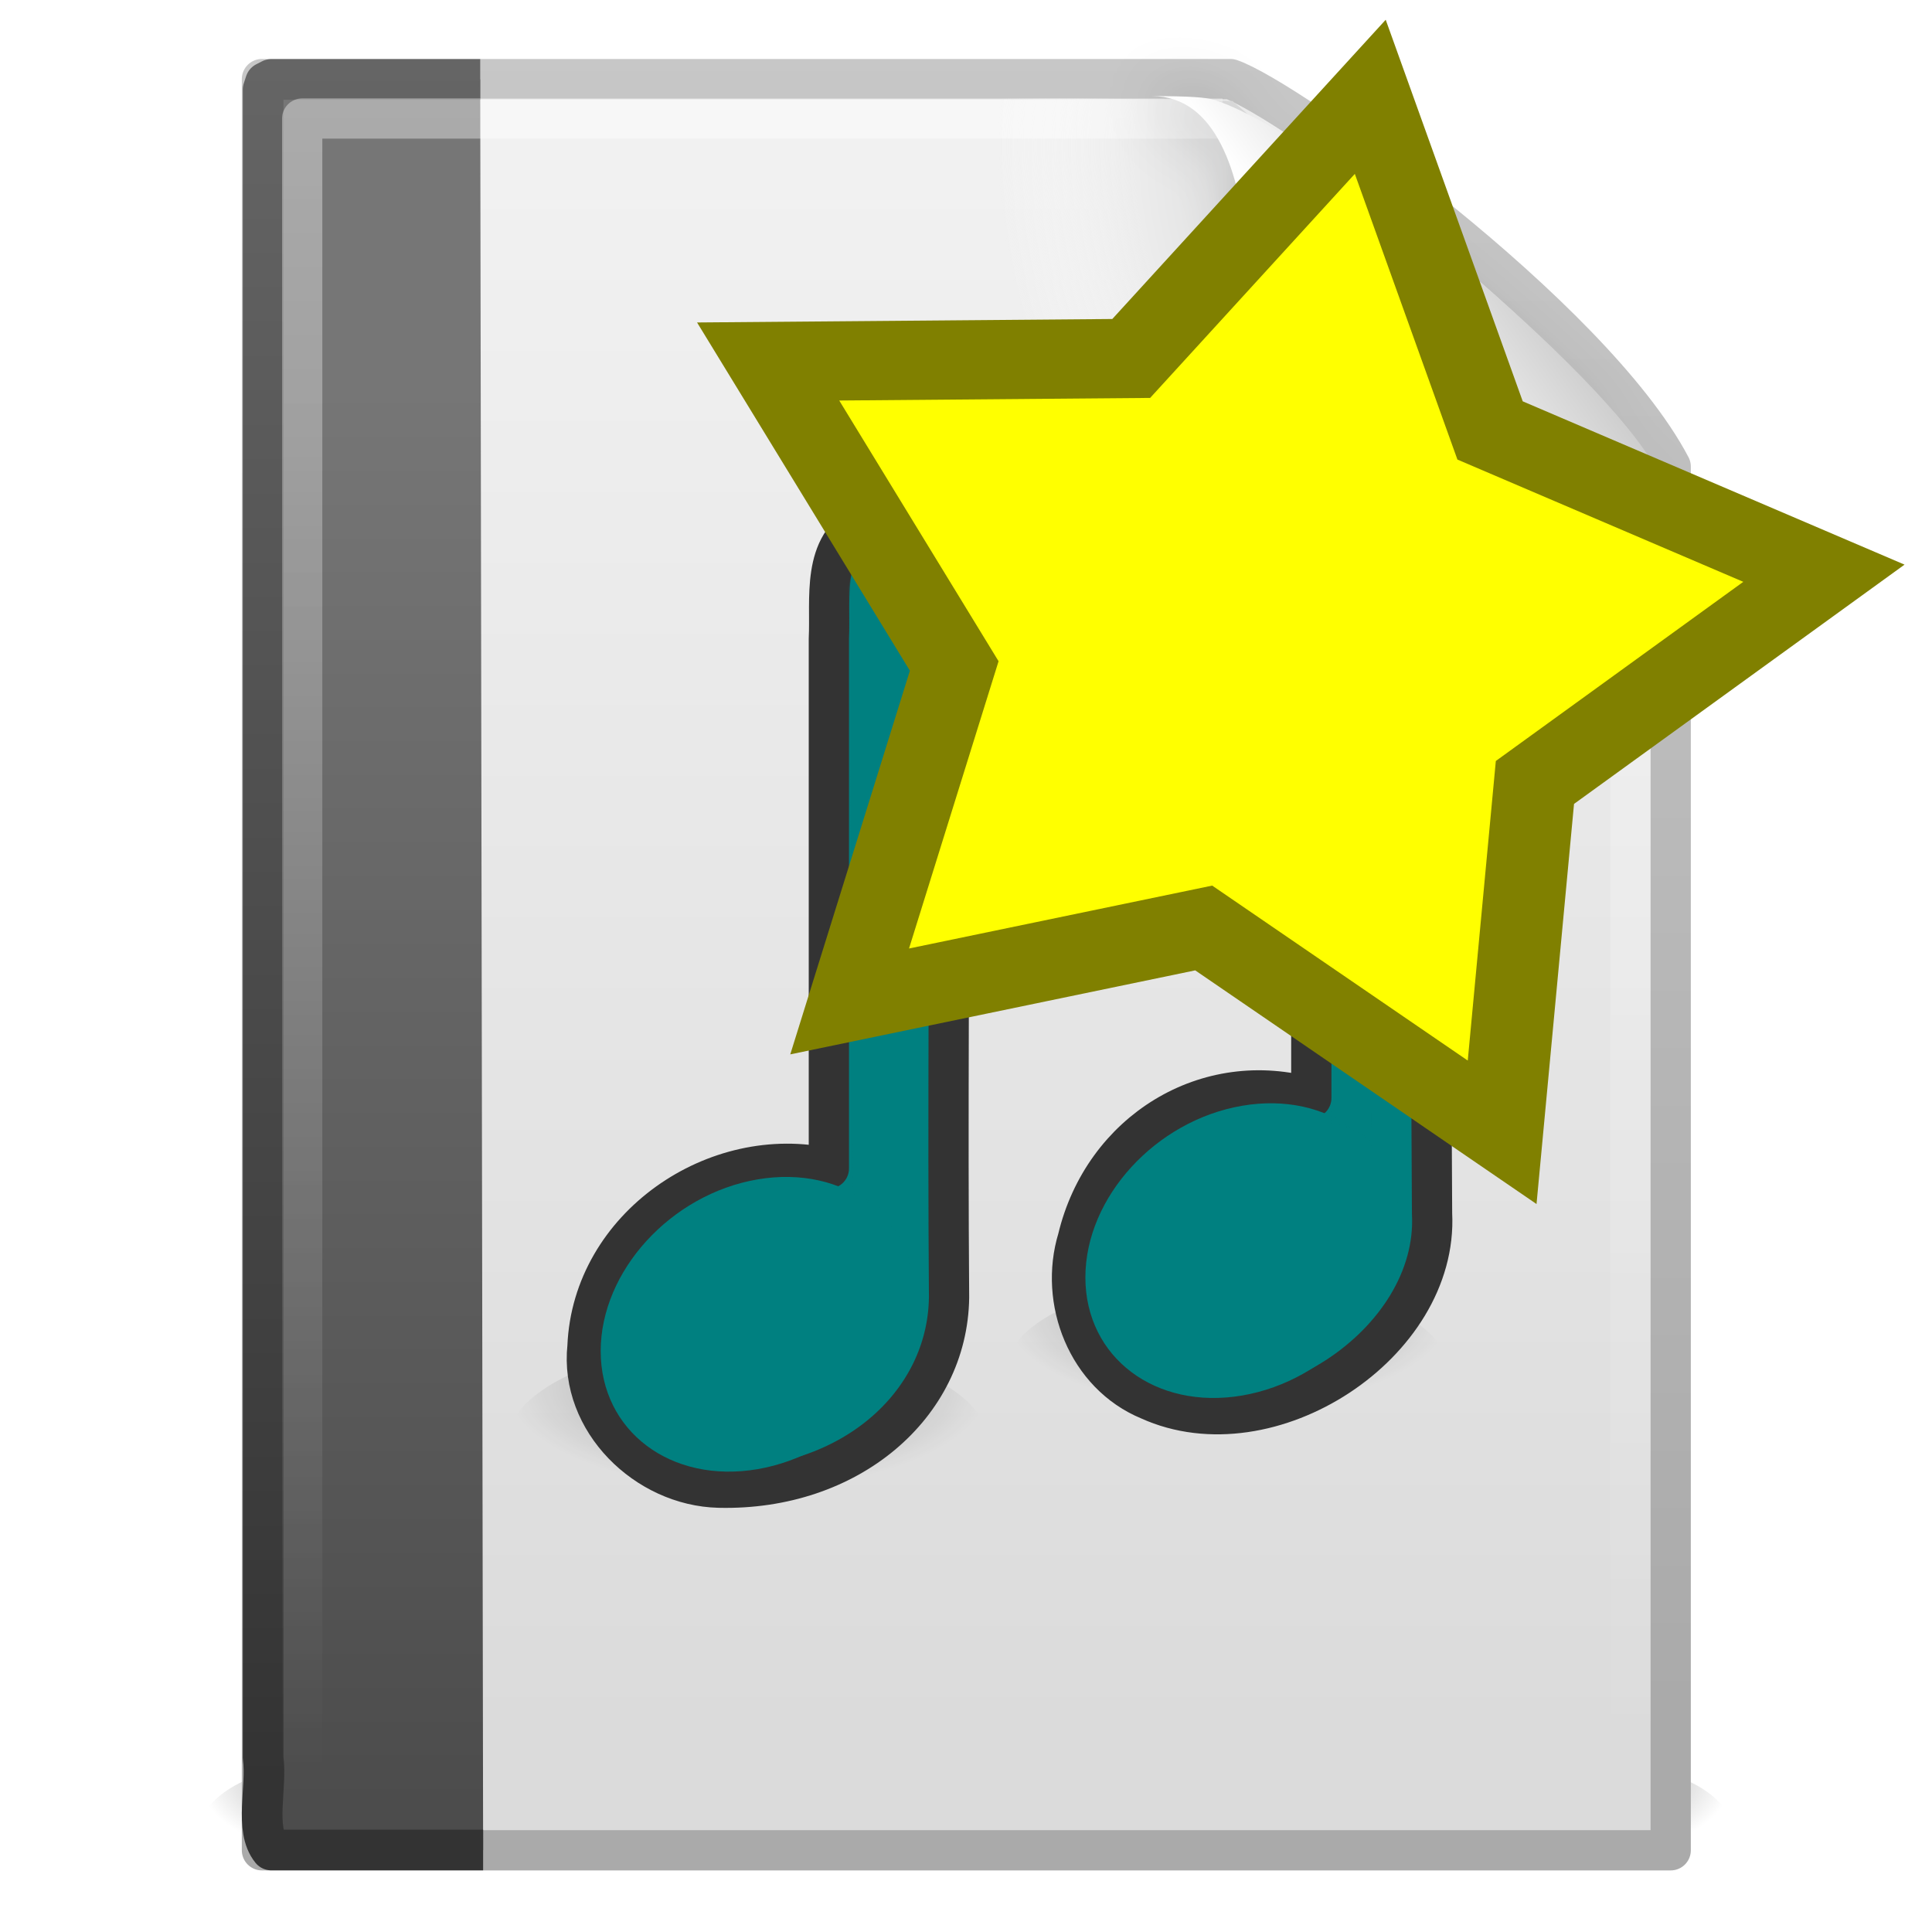
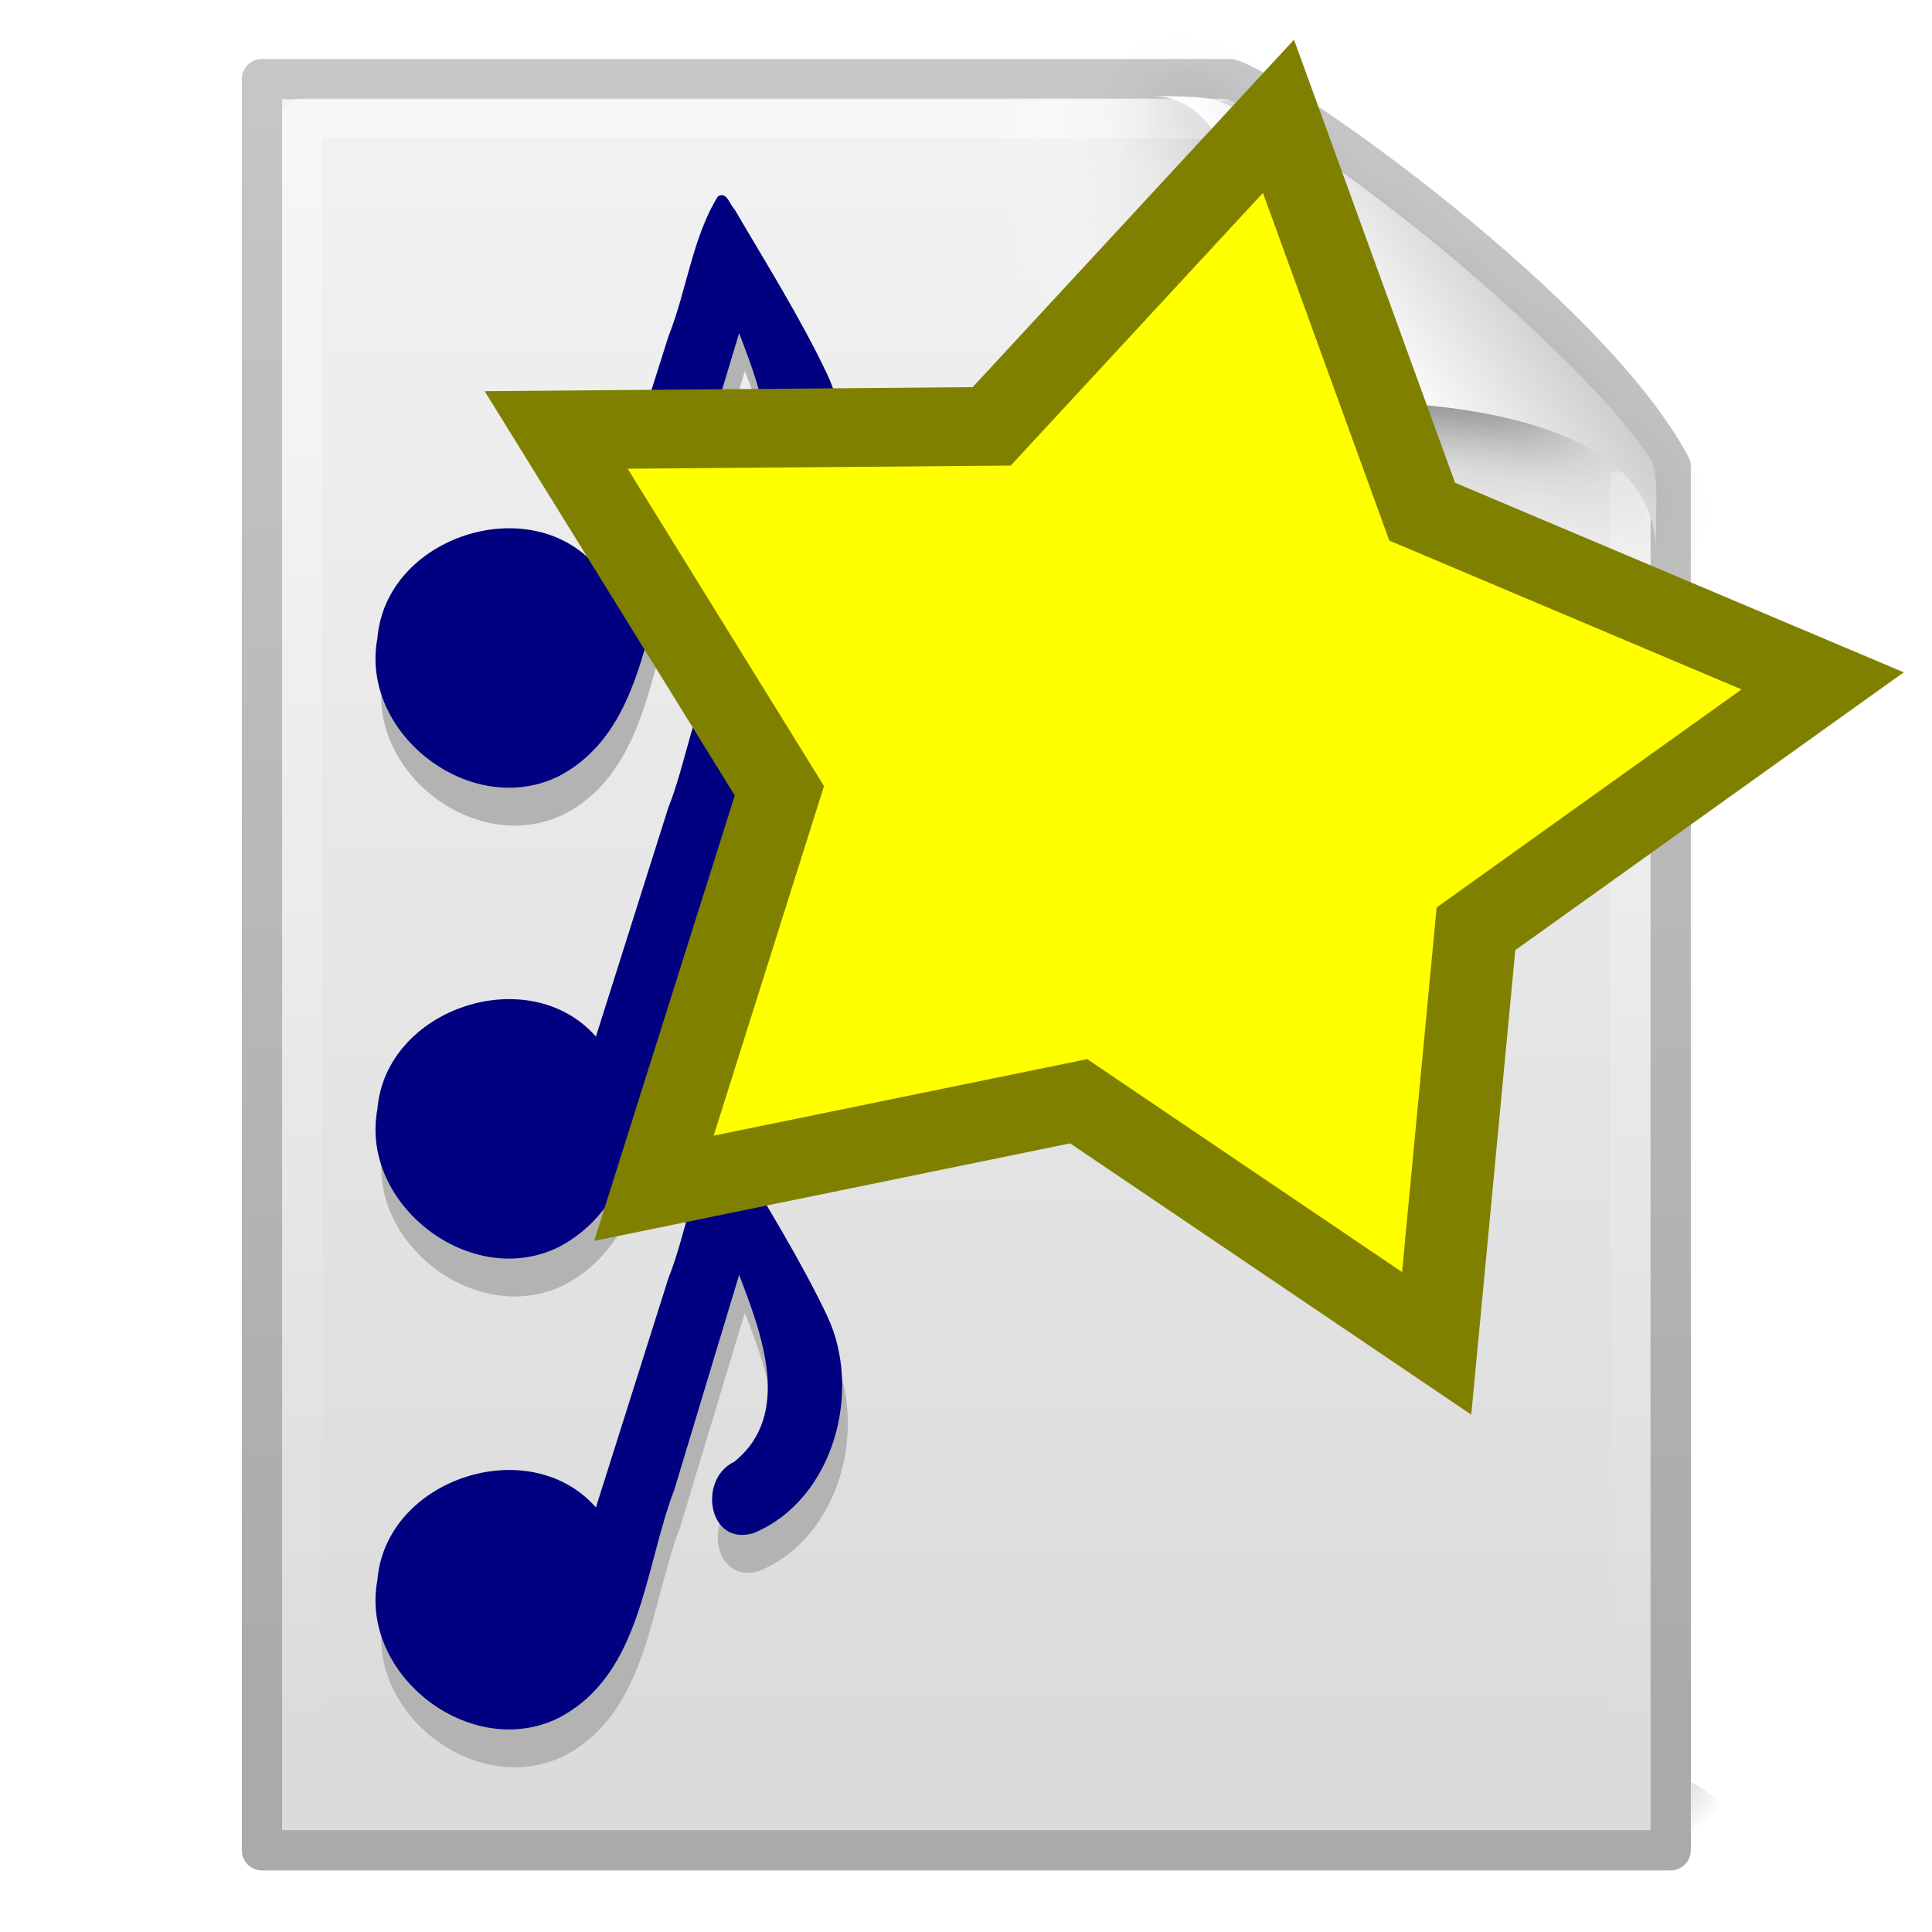
- <svg xmlns="http://www.w3.org/2000/svg" xmlns:ns1="http://www.openswatchbook.org/uri/2009/osb" xmlns:xlink="http://www.w3.org/1999/xlink" width="48px" height="48px" id="svg4198" version="1.1">
+ <svg xmlns="http://www.w3.org/2000/svg" xmlns:xlink="http://www.w3.org/1999/xlink" version="1.1" id="svg4198" height="48px" width="48px">
  <defs id="defs4200">
-     <linearGradient id="linearGradient3076" ns1:paint="solid">
-       <stop style="stop-color:#ffff00;stop-opacity:1;" offset="0" id="stop3074" />
+     <linearGradient id="linearGradient3076">
+       <stop id="stop3074" offset="0" style="stop-color:#ffff00;stop-opacity:1;" />
    </linearGradient>
-     <radialGradient xlink:href="#linearGradient5060" id="radialGradient5031" gradientUnits="userSpaceOnUse" gradientTransform="matrix(-2.774389,0,0,1.969706,112.7623,-872.8854)" cx="605.714" cy="486.648" fx="605.714" fy="486.648" r="117.143" />
+     <radialGradient r="117.143" fy="486.648" fx="605.714" cy="486.648" cx="605.714" gradientTransform="matrix(-2.774389,0,0,1.969706,112.7623,-872.8854)" gradientUnits="userSpaceOnUse" id="radialGradient5031" xlink:href="#linearGradient5060" />
    <linearGradient id="linearGradient5060">
-       <stop style="stop-color:black;stop-opacity:1;" offset="0" id="stop5062" />
-       <stop style="stop-color:black;stop-opacity:0;" offset="1" id="stop5064" />
+       <stop id="stop5062" offset="0" style="stop-color:black;stop-opacity:1;" />
+       <stop id="stop5064" offset="1" style="stop-color:black;stop-opacity:0;" />
    </linearGradient>
-     <radialGradient xlink:href="#linearGradient5060" id="radialGradient5029" gradientUnits="userSpaceOnUse" gradientTransform="matrix(2.774389,0,0,1.969706,-1891.633,-872.8854)" cx="605.714" cy="486.648" fx="605.714" fy="486.648" r="117.143" />
+     <radialGradient r="117.143" fy="486.648" fx="605.714" cy="486.648" cx="605.714" gradientTransform="matrix(2.774389,0,0,1.969706,-1891.633,-872.8854)" gradientUnits="userSpaceOnUse" id="radialGradient5029" xlink:href="#linearGradient5060" />
    <linearGradient id="linearGradient5048">
-       <stop style="stop-color:black;stop-opacity:0;" offset="0" id="stop5050" />
-       <stop id="stop5056" offset="0.5" style="stop-color:black;stop-opacity:1;" />
-       <stop style="stop-color:black;stop-opacity:0;" offset="1" id="stop5052" />
+       <stop id="stop5050" offset="0" style="stop-color:black;stop-opacity:0;" />
+       <stop style="stop-color:black;stop-opacity:1;" offset="0.5" id="stop5056" />
+       <stop id="stop5052" offset="1" style="stop-color:black;stop-opacity:0;" />
    </linearGradient>
-     <linearGradient xlink:href="#linearGradient5048" id="linearGradient5027" gradientUnits="userSpaceOnUse" gradientTransform="matrix(2.774389,0,0,1.969706,-1892.179,-872.8854)" x1="302.857" y1="366.648" x2="302.857" y2="609.505" />
+     <linearGradient y2="609.505" x2="302.857" y1="366.648" x1="302.857" gradientTransform="matrix(2.774389,0,0,1.969706,-1892.179,-872.8854)" gradientUnits="userSpaceOnUse" id="linearGradient5027" xlink:href="#linearGradient5048" />
    <linearGradient id="linearGradient3558">
-       <stop style="stop-color:#000000;stop-opacity:1;" offset="0" id="stop3560" />
-       <stop style="stop-color:#000000;stop-opacity:0;" offset="1" id="stop3562" />
+       <stop id="stop3560" offset="0" style="stop-color:#000000;stop-opacity:1;" />
+       <stop id="stop3562" offset="1" style="stop-color:#000000;stop-opacity:0;" />
    </linearGradient>
-     <radialGradient xlink:href="#linearGradient3558" id="radialGradient3564" cx="22.571" cy="30.857" fx="22.571" fy="30.857" r="15.571" gradientTransform="matrix(1,0,0,0.651376,4.638648e-15,10.75754)" gradientUnits="userSpaceOnUse" />
+     <radialGradient gradientUnits="userSpaceOnUse" gradientTransform="matrix(1,0,0,0.651376,4.638648e-15,10.75754)" r="15.571" fy="30.857" fx="22.571" cy="30.857" cx="22.571" id="radialGradient3564" xlink:href="#linearGradient3558" />
    <linearGradient id="linearGradient15218">
-       <stop style="stop-color:#f8f8f7;stop-opacity:1;" offset="0" id="stop15220" />
-       <stop id="stop2269" offset="0.599" style="stop-color:#e8e8e8;stop-opacity:1;" />
-       <stop style="stop-color:#e2e2de;stop-opacity:1;" offset="1" id="stop15222" />
+       <stop id="stop15220" offset="0" style="stop-color:#f8f8f7;stop-opacity:1;" />
+       <stop style="stop-color:#e8e8e8;stop-opacity:1;" offset="0.599" id="stop2269" />
+       <stop id="stop15222" offset="1" style="stop-color:#e2e2de;stop-opacity:1;" />
    </linearGradient>
-     <linearGradient xlink:href="#linearGradient15218" id="linearGradient2240" gradientUnits="userSpaceOnUse" gradientTransform="matrix(1.342704,0,0,1.235378,-8.219611,-6.577189)" x1="20.794" y1="18.379" x2="35.596" y2="39.6" />
-     <radialGradient gradientTransform="matrix(0.783292,0,0,0.783292,-6.340882,-86.65168)" xlink:href="#linearGradient12512" id="radialGradient278" gradientUnits="userSpaceOnUse" cx="55" cy="125" fx="55" fy="125" r="14.375" />
+     <linearGradient y2="39.6" x2="35.596" y1="18.379" x1="20.794" gradientTransform="matrix(1.342704,0,0,1.235378,-8.219611,-6.577189)" gradientUnits="userSpaceOnUse" id="linearGradient2240" xlink:href="#linearGradient15218" />
+     <radialGradient r="14.375" fy="125" fx="55" cy="125" cx="55" gradientUnits="userSpaceOnUse" id="radialGradient278" xlink:href="#linearGradient12512" gradientTransform="matrix(0.783292,0,0,0.783292,-6.340882,-86.65168)" />
    <linearGradient id="linearGradient12512">
-       <stop style="stop-color:#ffffff;stop-opacity:1;" offset="0" id="stop12513" />
-       <stop style="stop-color:#fff520;stop-opacity:0.891;" offset="0.5" id="stop12517" />
-       <stop style="stop-color:#fff300;stop-opacity:0;" offset="1" id="stop12514" />
+       <stop id="stop12513" offset="0" style="stop-color:#ffffff;stop-opacity:1;" />
+       <stop id="stop12517" offset="0.5" style="stop-color:#fff520;stop-opacity:0.891;" />
+       <stop id="stop12514" offset="1" style="stop-color:#fff300;stop-opacity:0;" />
    </linearGradient>
-     <linearGradient gradientUnits="userSpaceOnUse" gradientTransform="matrix(0.067325,0,0,0.0147,-0.34114,37.04)" y2="609.51" y1="366.65" x2="302.86" x1="302.86" id="linearGradient3201">
-       <stop offset="0" style="stop-opacity:0" id="stop5050-7" />
-       <stop offset=".5" id="stop5056-3" />
-       <stop offset="1" style="stop-opacity:0" id="stop5052-6" />
+     <linearGradient id="linearGradient3201" x1="302.86" x2="302.86" y1="366.65" y2="609.51" gradientTransform="matrix(0.067325,0,0,0.0147,-0.34114,37.04)" gradientUnits="userSpaceOnUse">
+       <stop id="stop5050-7" style="stop-opacity:0" offset="0" />
+       <stop id="stop5056-3" offset=".5" />
+       <stop id="stop5052-6" style="stop-opacity:0" offset="1" />
    </linearGradient>
-     <radialGradient xlink:href="#linearGradient5060" gradientUnits="userSpaceOnUse" gradientTransform="matrix(-0.02304,0,0,0.0147,21.623,37.04)" r="117.14" cy="486.65" cx="605.71" id="radialGradient3198" />
-     <radialGradient xlink:href="#linearGradient5060" gradientUnits="userSpaceOnUse" gradientTransform="matrix(0.02304,0,0,0.0147,26.361,37.04)" r="117.14" cy="486.65" cx="605.71" id="radialGradient3195" />
-     <linearGradient gradientUnits="userSpaceOnUse" gradientTransform="matrix(1,0,0,0.95617,-1e-6,-1.9149)" y2="47.013" y1="0.985" x2="25.132" x1="25.132" id="linearGradient3190">
-       <stop offset="0" style="stop-color:#f4f4f4" id="stop3602" />
-       <stop offset="1" style="stop-color:#dbdbdb" id="stop3604" />
+     <radialGradient id="radialGradient3198" cx="605.71" cy="486.65" r="117.14" gradientTransform="matrix(-0.02304,0,0,0.0147,21.623,37.04)" gradientUnits="userSpaceOnUse" xlink:href="#linearGradient5060" />
+     <radialGradient id="radialGradient3195" cx="605.71" cy="486.65" r="117.14" gradientTransform="matrix(0.02304,0,0,0.0147,26.361,37.04)" gradientUnits="userSpaceOnUse" xlink:href="#linearGradient5060" />
+     <linearGradient id="linearGradient3190" x1="25.132" x2="25.132" y1="0.985" y2="47.013" gradientTransform="matrix(1,0,0,0.95617,-1e-6,-1.9149)" gradientUnits="userSpaceOnUse">
+       <stop id="stop3602" style="stop-color:#f4f4f4" offset="0" />
+       <stop id="stop3604" style="stop-color:#dbdbdb" offset="1" />
    </linearGradient>
-     <linearGradient gradientUnits="userSpaceOnUse" gradientTransform="matrix(0.8075,0,0,0.89483,59.41,-2.9806)" y2="2.906" y1="50.786" x2="-51.786" x1="-51.786" id="linearGradient3192">
-       <stop offset="0" style="stop-color:#aaa" id="stop3106" />
-       <stop offset="1" style="stop-color:#c8c8c8" id="stop3108" />
+     <linearGradient id="linearGradient3192" x1="-51.786" x2="-51.786" y1="50.786" y2="2.906" gradientTransform="matrix(0.8075,0,0,0.89483,59.41,-2.9806)" gradientUnits="userSpaceOnUse">
+       <stop id="stop3106" style="stop-color:#aaa" offset="0" />
+       <stop id="stop3108" style="stop-color:#c8c8c8" offset="1" />
    </linearGradient>
-     <radialGradient gradientUnits="userSpaceOnUse" gradientTransform="matrix(0.3617,0,0,-0.39078,0.85106,47.517)" r="139.56" cy="112.3" cx="102" id="radialGradient3187">
-       <stop offset="0" style="stop-color:#b7b8b9" id="stop41" />
-       <stop offset=".189" style="stop-color:#ececec" id="stop47" />
-       <stop offset=".257" style="stop-color:#fafafa;stop-opacity:0" id="stop49" />
-       <stop offset=".301" style="stop-color:#fff;stop-opacity:0" id="stop51" />
-       <stop offset=".531" style="stop-color:#fafafa;stop-opacity:0" id="stop53" />
-       <stop offset=".845" style="stop-color:#ebecec;stop-opacity:0" id="stop55" />
-       <stop offset="1" style="stop-color:#e1e2e3;stop-opacity:0" id="stop57" />
+     <radialGradient id="radialGradient3187" cx="102" cy="112.3" r="139.56" gradientTransform="matrix(0.3617,0,0,-0.39078,0.85106,47.517)" gradientUnits="userSpaceOnUse">
+       <stop id="stop41" style="stop-color:#b7b8b9" offset="0" />
+       <stop id="stop47" style="stop-color:#ececec" offset=".189" />
+       <stop id="stop49" style="stop-color:#fafafa;stop-opacity:0" offset=".257" />
+       <stop id="stop51" style="stop-color:#fff;stop-opacity:0" offset=".301" />
+       <stop id="stop53" style="stop-color:#fafafa;stop-opacity:0" offset=".531" />
+       <stop id="stop55" style="stop-color:#ebecec;stop-opacity:0" offset=".845" />
+       <stop id="stop57" style="stop-color:#e1e2e3;stop-opacity:0" offset="1" />
    </radialGradient>
-     <linearGradient gradientUnits="userSpaceOnUse" gradientTransform="matrix(0.79932,0,0,1.0037,40.856,-1.5607)" y2="46.264" y1="11.109" x2="-22.54" x1="-22.54" id="linearGradient2891">
-       <stop offset="0" style="stop-color:#767676" id="stop4032" />
-       <stop offset="1" style="stop-color:#4c4c4c" id="stop4034" />
+     <linearGradient id="linearGradient2891" x1="-22.54" x2="-22.54" y1="11.109" y2="46.264" gradientTransform="matrix(0.79932,0,0,1.0037,40.856,-1.5607)" gradientUnits="userSpaceOnUse">
+       <stop id="stop4032" style="stop-color:#767676" offset="0" />
+       <stop id="stop4034" style="stop-color:#4c4c4c" offset="1" />
    </linearGradient>
-     <linearGradient gradientUnits="userSpaceOnUse" gradientTransform="matrix(0.91101,0,0,0.977,0.60274,-0.94794)" y2="1.716" y1="46.314" x2="9.492" x1="9.492" id="linearGradient2893">
-       <stop offset="0" style="stop-color:#333" id="stop4044" />
-       <stop offset="1" style="stop-color:#666" id="stop4046" />
+     <linearGradient id="linearGradient2893" x1="9.492" x2="9.492" y1="46.314" y2="1.716" gradientTransform="matrix(0.91101,0,0,0.977,0.60274,-0.94794)" gradientUnits="userSpaceOnUse">
+       <stop id="stop4044" style="stop-color:#333" offset="0" />
+       <stop id="stop4046" style="stop-color:#666" offset="1" />
    </linearGradient>
-     <linearGradient gradientUnits="userSpaceOnUse" gradientTransform="matrix(1,0,0,0.97778,0,-0.96667)" y2="46.017" y1="2" x2="24" x1="24" id="linearGradient2888">
-       <stop offset="0" style="stop-color:#fff" id="stop3213" />
-       <stop offset="1" style="stop-color:#fff;stop-opacity:0" id="stop3215" />
+     <linearGradient id="linearGradient2888" x1="24" x2="24" y1="2" y2="46.017" gradientTransform="matrix(1,0,0,0.97778,0,-0.96667)" gradientUnits="userSpaceOnUse">
+       <stop id="stop3213" style="stop-color:#fff" offset="0" />
+       <stop id="stop3215" style="stop-color:#fff;stop-opacity:0" offset="1" />
    </linearGradient>
-     <filter height="1.329" width="1.297" y="-0.164" x="-0.148" id="filter3248" style="color-interpolation-filters:sRGB">
-       <feGaussianBlur stdDeviation="0.774" id="feGaussianBlur3250" />
+     <filter style="color-interpolation-filters:sRGB" id="filter3248" x="-0.148" y="-0.164" width="1.297" height="1.329">
+       <feGaussianBlur id="feGaussianBlur3250" stdDeviation="0.774" />
    </filter>
-     <linearGradient gradientUnits="userSpaceOnUse" gradientTransform="matrix(0.9977,0,0,1.0407,0.1638,-1.1058)" y2="5.457" y1="8.059" x2="36.358" x1="32.892" id="linearGradient2884">
-       <stop offset="0" style="stop-color:#fefefe" id="stop8591" />
-       <stop offset="1" style="stop-color:#cbcbcb" id="stop8593" />
+     <linearGradient id="linearGradient2884" x1="32.892" x2="36.358" y1="8.059" y2="5.457" gradientTransform="matrix(0.9977,0,0,1.0407,0.1638,-1.1058)" gradientUnits="userSpaceOnUse">
+       <stop id="stop8591" style="stop-color:#fefefe" offset="0" />
+       <stop id="stop8593" style="stop-color:#cbcbcb" offset="1" />
    </linearGradient>
-     <radialGradient gradientUnits="userSpaceOnUse" gradientTransform="matrix(0.69765,0,0,0.29961,14.507,18.89)" r="7.906" cy="45.867" cx="22.902" id="radialGradient3800">
-       <stop offset="0" id="stop3197" />
-       <stop offset="1" style="stop-opacity:0" id="stop3199" />
+     <radialGradient id="radialGradient3800" cx="22.902" cy="45.867" r="7.906" gradientTransform="matrix(0.69765,0,0,0.29961,14.507,14.89)" gradientUnits="userSpaceOnUse">
+       <stop id="stop3197" offset="0" />
+       <stop id="stop3199" style="stop-opacity:0" offset="1" />
    </radialGradient>
-     <radialGradient gradientUnits="userSpaceOnUse" gradientTransform="matrix(0.75875,0,0,0.32584,1.194,19.479)" r="7.906" cy="45.867" cx="22.902" id="radialGradient3797">
-       <stop offset="0" id="stop3203" />
-       <stop offset="1" style="stop-opacity:0" id="stop3205" />
+     <radialGradient id="radialGradient3797" cx="22.902" cy="45.867" r="7.906" gradientTransform="matrix(0.75875,0,0,0.32584,1.194,19.479)" gradientUnits="userSpaceOnUse">
+       <stop id="stop3203" offset="0" />
+       <stop id="stop3205" style="stop-opacity:0" offset="1" />
    </radialGradient>
-     <radialGradient gradientUnits="userSpaceOnUse" gradientTransform="matrix(0.66498,0,-0.10886,0.63739,11.938,5.2626)" fy="38.175" fx="14.638" r="5.739" cy="41.059" cx="17.059" id="radialGradient3793">
-       <stop offset="0" style="stop-color:#aaa" id="stop3877" />
-       <stop offset="1" style="stop-color:#4d4d4d" id="stop3879" />
+     <radialGradient id="radialGradient3793" cx="17.059" cy="41.059" r="5.739" fx="14.638" fy="38.175" gradientTransform="matrix(0.66498,0,-0.10886,0.63739,11.938,1.2626)" gradientUnits="userSpaceOnUse">
+       <stop id="stop3877" style="stop-color:#aaa" offset="0" />
+       <stop id="stop3879" style="stop-color:#4d4d4d" offset="1" />
    </radialGradient>
-     <radialGradient gradientUnits="userSpaceOnUse" gradientTransform="matrix(0.66333,0,-0.10859,0.6358,23.997,3.4975)" fy="38.981" fx="14.109" r="5.739" cy="41.059" cx="17.059" id="radialGradient3790">
-       <stop offset="0" style="stop-color:#aaa" id="stop3871" />
-       <stop offset="1" style="stop-color:#4d4d4d" id="stop3873" />
+     <radialGradient id="radialGradient3790" cx="17.059" cy="41.059" r="5.739" fx="14.109" fy="38.981" gradientTransform="matrix(0.66333,0,-0.10859,0.6358,23.997,-0.5025)" gradientUnits="userSpaceOnUse">
+       <stop id="stop3871" style="stop-color:#aaa" offset="0" />
+       <stop id="stop3873" style="stop-color:#4d4d4d" offset="1" />
    </radialGradient>
-     <linearGradient gradientUnits="userSpaceOnUse" gradientTransform="matrix(0.22147,0,0,0.22311,16.032,-16.079)" y2="119.86" y1="144.12" x2="25.4" x1="28.739" id="linearGradient3787">
-       <stop offset="0" style="stop-color:#fff" id="stop3239" />
-       <stop offset="1" style="stop-color:#fff;stop-opacity:.379" id="stop3241" />
+     <linearGradient id="linearGradient3787" x1="28.739" x2="25.4" y1="144.12" y2="119.86" gradientTransform="matrix(0.22147,0,0,0.22311,16.032,-20.079)" gradientUnits="userSpaceOnUse">
+       <stop id="stop3239" style="stop-color:#fff" offset="0" />
+       <stop id="stop3241" style="stop-color:#fff;stop-opacity:.379" offset="1" />
    </linearGradient>
-     <linearGradient gradientUnits="userSpaceOnUse" gradientTransform="matrix(0.44563,0,0,0.22311,22.716,-17.657)" y2="125.39" y1="144.12" x2="26.257" x1="28.739" id="linearGradient3784">
-       <stop offset="0" style="stop-color:#fff" id="stop3245" />
-       <stop offset="1" style="stop-color:#fff;stop-opacity:.379" id="stop3247" />
+     <linearGradient id="linearGradient3784" x1="28.739" x2="26.257" y1="144.12" y2="125.39" gradientTransform="matrix(0.44563,0,0,0.22311,22.716,-21.657)" gradientUnits="userSpaceOnUse">
+       <stop id="stop3245" style="stop-color:#fff" offset="0" />
+       <stop id="stop3247" style="stop-color:#fff;stop-opacity:.379" offset="1" />
    </linearGradient>
  </defs>
-   <rect id="rect2879" x="7.746" y="43.898" width="32.508" height="3.57" style="opacity:0.3;fill:url(#linearGradient3201)" />
-   <path id="path2881" d="m 7.746,43.898 v 3.57 c -1.187,0.007 -2.868,-0.8 -2.868,-1.785 0,-0.985 1.324,-1.785 2.868,-1.785 z" style="opacity:0.3;fill:url(#radialGradient3198)" />
-   <path id="path2883" d="m 40.254,43.898 v 3.57 c 1.187,0.007 2.868,-0.8 2.868,-1.785 0,-0.985 -1.324,-1.785 -2.868,-1.785 z" style="opacity:0.3;fill:url(#radialGradient3195)" />
-   <path id="path4160" d="m 6.508,1.965 h 24.061 c 1.407,0.475 8.966,5.882 10.939,9.626 v 34.379 h -35 V 1.965 Z" style="fill:url(#linearGradient3190);stroke:url(#linearGradient3192);stroke-width:1;stroke-linejoin:round" />
-   <path id="path4191" d="m 7.37,45.468 c -0.199,0 -0.362,-0.175 -0.362,-0.391 V 2.873 c 0,-0.216 0.162,-0.391 0.362,-0.391 7.483,0.108 15.776,-0.162 23.25,0.027 l 10.283,8.866 0.106,33.702 c 0,0.215 -0.162,0.391 -0.362,0.391 h -33.277 z" style="fill:url(#radialGradient3187)" />
-   <path id="path4530" d="M 12.003,45.963 H 6.74 c -0.426,-0.521 -0.102,-1.555 -0.203,-2.292 V 2.226 l 0.059,-0.179 0.144,-0.074 h 5.191" style="display:block;fill:url(#linearGradient2891);stroke:url(#linearGradient2893);stroke-width:1.01;stroke-linejoin:round" />
-   <path id="path2435" d="m 40.508,11.727 v 33.263 h -33 V 2.945 h 22.866" style="opacity:0.4;fill:none;stroke:url(#linearGradient2888);stroke-width:1;stroke-linejoin:round" />
-   <path id="path12038" d="m 28.625,2.389 c 4.282,0 2.153,8.483 2.153,8.483 0,0 10.358,-1.802 10.358,2.819 0,-2.61 -11.302,-10.729 -12.511,-11.302 z" style="opacity:0.4;fill-rule:evenodd;filter:url(#filter3248)" />
-   <path id="path4474" d="m 28.625,2.389 c 3.187,0 2.336,7.662 2.336,7.662 0,0 10.175,-0.981 10.175,3.64 0,-1.126 0.086,-1.932 -0.134,-2.284 -1.578,-2.524 -8.396,-8.188 -10.857,-8.931 -0.184,-0.056 -0.593,-0.088 -1.52,-0.088 z" style="fill:url(#linearGradient2884);fill-rule:evenodd" />
-   <path id="path2704" d="m 36.008,34.1 c 0,1.308 -2.469,2.369 -5.516,2.369 -3.046,0 -5.516,-1.06 -5.516,-2.369 0,-1.308 2.469,-2.369 5.516,-2.369 3.046,0 5.516,1.06 5.516,2.369 z" style="opacity:0.3;fill:url(#radialGradient3800)" />
-   <path id="path4121" d="m 24.577,35.893 c -8.55e-4,1.423 -2.686,2.575 -5.999,2.575 -3.312,0 -5.998,-1.153 -5.999,-2.575 -8.56e-4,-1.423 2.685,-2.577 5.999,-2.577 3.314,0 5.999,1.154 5.999,2.577 z" style="opacity:0.3;fill:url(#radialGradient3797)" />
-   <path id="path2821" d="m 34.474,10.972 c -4.127,0.658 -8.872,1.336 -12.988,2.031 -1.09,0.526 -0.845,1.881 -0.893,2.865 v 13.162 c -2.801,-0.641 -5.875,1.451 -5.997,4.425 -0.198,1.851 1.461,3.463 3.264,3.506 3.23,0.078 5.684,-2.043 5.719,-4.725 -0.035,-4.504 0.01,-9.01 0,-13.515 0.5,-0.037 8.319,-1.467 9,-1.562 v 10.122 c -2.583,-0.761 -5.166,0.83 -5.802,3.496 -0.471,1.544 0.239,3.37 1.771,4.003 2.991,1.36 7.198,-1.395 7.031,-4.628 -0.046,-6.006 0.038,-12.015 0,-18.022 -0.079,-0.564 -0.465,-1.197 -1.107,-1.156 z" style="fill:#008080;stroke:#333333;stroke-linecap:round;stroke-linejoin:round" />
-   <path id="path2937" d="m 22.716,32.236 c 0,1.988 -1.744,3.897 -3.896,4.265 -2.152,0.367 -3.896,-0.946 -3.896,-2.934 0,-1.988 1.744,-3.897 3.896,-4.265 2.152,-0.367 3.896,0.946 3.896,2.934 z" style="fill:#008080" />
-   <path id="path2941" d="m 34.758,30.405 c 4.91e-4,1.988 -1.744,3.898 -3.896,4.266 -2.152,0.367 -3.896,-0.946 -3.896,-2.935 4.91e-4,-1.988 1.745,-3.896 3.896,-4.264 2.151,-0.367 3.895,0.946 3.896,2.933 z" style="fill:#008080" />
-   <path id="path2945" d="m 21.187,29.634 -0.094,-15.045 c 0,0 0.103,-1.15 0.866,-1.154 0.271,-0.047 12.136,-2.004 12.136,-2.004 0,0 1.532,0.728 -11.015,2.768 -1.287,0.247 -1,0.731 -1,1.58 0,2.29 2e-6,6.021 2e-6,14.36 0,0.06 -0.57,-0.423 -0.893,-0.505 h 2e-6 z" style="opacity:0.3;fill:#008080;fill-rule:evenodd" />
-   <path id="path2947" d="m 33.08,27.902 0.059,-11.366 c 0.626,-0.056 0.096,-0.009 0.94,-0.093 0.012,2.123 4.8e-4,3.885 4.8e-4,11.903 0,0.06 -0.349,-0.362 -1,-0.445 z" style="opacity:0.3;fill:#008080;fill-rule:evenodd" />
-   <path style="opacity:1;fill:#ffff00;fill-opacity:1;fill-rule:nonzero;stroke:#808000;stroke-width:1.99;stroke-linecap:butt;stroke-linejoin:miter;stroke-miterlimit:4;stroke-dasharray:none;stroke-dashoffset:0;stroke-opacity:1" id="path1518" d="m 19.643,-6.971 -7.936,-3.886 -8.223,3.234 1.244,-8.748 -5.617,-6.821 8.705,-1.521 4.751,-7.45 4.136,7.809 8.554,2.217 -6.148,6.347 z" transform="matrix(1.009411,0.1618288,-0.1534764,0.9757511,16.42247,31.75466)" />
+   <rect style="opacity:0.3;fill:url(#linearGradient3201)" height="3.57" width="32.508" y="43.898" x="7.746" id="rect2879" />
+   <path style="opacity:0.3;fill:url(#radialGradient3198);stroke-width:1" d="m 15.972,39.943 v 3.062 c -1.018,0.006 -2.46,-0.686 -2.46,-1.531 0,-0.845 1.135,-1.531 2.46,-1.531 z" id="path2881" />
+   <path style="opacity:0.3;fill:url(#radialGradient3195)" d="m 40.254,43.898 v 3.57 c 1.187,0.007 2.868,-0.8 2.868,-1.785 0,-0.985 -1.324,-1.785 -2.868,-1.785 z" id="path2883" />
+   <path style="fill:url(#linearGradient3190);stroke:url(#linearGradient3192);stroke-width:1;stroke-linejoin:round" d="m 6.508,1.965 h 24.061 c 1.407,0.475 8.966,5.882 10.939,9.626 v 34.379 h -35 V 1.965 Z" id="path4160" />
+   <path style="fill:url(#radialGradient3187)" d="m 7.37,45.468 c -0.199,0 -0.362,-0.175 -0.362,-0.391 V 2.873 c 0,-0.216 0.162,-0.391 0.362,-0.391 7.483,0.108 15.776,-0.162 23.25,0.027 l 10.283,8.866 0.106,33.702 c 0,0.215 -0.162,0.391 -0.362,0.391 h -33.277 z" id="path4191" />
+   <path style="opacity:0.4;fill:none;stroke:url(#linearGradient2888);stroke-width:1;stroke-linejoin:round" d="m 40.508,11.727 v 33.263 h -33 V 2.945 h 22.866" id="path2435" />
+   <path style="opacity:0.4;fill-rule:evenodd;filter:url(#filter3248)" d="m 28.625,2.389 c 4.282,0 2.153,8.483 2.153,8.483 0,0 10.358,-1.802 10.358,2.819 0,-2.61 -11.302,-10.729 -12.511,-11.302 z" id="path12038" />
+   <path style="fill:url(#linearGradient2884);fill-rule:evenodd" d="m 28.625,2.389 c 3.187,0 2.336,7.662 2.336,7.662 0,0 10.175,-0.981 10.175,3.64 0,-1.126 0.086,-1.932 -0.134,-2.284 -1.578,-2.524 -8.396,-8.188 -10.857,-8.931 -0.184,-0.056 -0.593,-0.088 -1.52,-0.088 z" id="path4474" />
+   <g id="g2789" transform="matrix(0.09223317,0,0,0.09223317,-21.46878,-21.91542)" style="stroke-width:10.842">
+     <g id="g10453-6-2" transform="matrix(1.635119,0,0,1.635096,314.8584,296.9337)" style="fill:#b3b3b3;stroke-width:6.427">
+       <path id="path9681-2-0" style="fill:#b3b3b3;stroke-width:6.427" d="m 69,2.312 c -4.182,6.723 -5.162,15.576 -8.154,23.086 l -11.94,37.758 c -10.999,-12.497 -34.629,-4.748 -36,11.959 -2.936,15.69 15.411,29.885 29.906,22.697 13.675,-7.187 14.049,-24.626 18.983,-37.496 3.568,-11.824 7.137,-23.648 10.705,-35.472 3.659,9.567 8.861,23.028 -0.817,30.796 -6.038,2.85 -4.285,14.034 3.223,11.735 13.141,-5.459 18.013,-23.406 12.055,-35.86 C 82.542,22.223 76.95,13.348 71.741,4.434 70.978,3.75 70.475,1.403 69,2.313 Z" />
+       <path id="path1291-61-2" style="fill:#b3b3b3;stroke-width:6.427" d="M 69.658,4.101 67.341,11.442 49.795,67.018 C 45.861,61.473 39.221,58.093 31.981,58.844 21.291,59.953 13.516,69.527 14.626,80.218 15.735,90.909 25.309,98.683 36,97.574 44.428,96.699 50.96,90.523 52.838,82.725 L 72.209,18.671 c 1.691,2.961 3.68,9.844 5.045,13.829 1.63,4.754 2.529,9.796 1.854,14.228 -0.676,4.433 -2.667,8.334 -7.547,11.748 -1.302,0.761 -2.063,2.187 -1.973,3.692 0.09,1.506 1.014,2.828 2.397,3.427 1.384,0.6 2.989,0.377 4.149,-0.587 C 82.655,60.446 86.039,54.223 86.995,47.952 87.951,41.681 87.369,35.386 84.782,30.887 79.722,22.997 76.581,16.662 73.875,12.148 72.628,9.449 71.064,6.783 69.658,4.101 Z" />
+       <path id="path2057-8-3" style="fill:#b3b3b3;stroke-width:6.427" d="M 28.343,60.415 C 21.046,62.771 17.1,68.146 15.874,74.643 22.521,103.1 30.284,63.263 49.266,68.456 49.634,66.466 40.303,56.887 28.343,60.415 Z" />
+       <path id="path3587-7-7" style="fill:#b3b3b3;stroke-width:6.427" d="M 50.706,66.934 C 55.507,64.662 65.41,16.594 71.681,16.581 69.841,16.151 69.51,13.341 69.395,6.79 69.067,7.841 50.921,67.156 50.706,66.934 Z" />
+       <path id="path5873-9-5" style="fill:#b3b3b3;fill-rule:evenodd;stroke-width:6.427" d="m 71.542,16.852 c 0,0 22.417,33.863 6.518,35.93 3.657,-4.292 3.816,-16.534 -6.518,-35.93 z" />
+     </g>
+     <g id="g10453-3" transform="matrix(1.635119,0,0,1.635096,313.3206,286.7303)" style="fill:#000080;stroke-width:6.427">
+       <path id="path9681-5" style="fill:#000080;stroke-width:6.427" d="m 69,2.312 c -4.182,6.723 -5.162,15.576 -8.154,23.086 l -11.94,37.758 c -10.999,-12.497 -34.629,-4.748 -36,11.959 -2.936,15.69 15.411,29.885 29.906,22.697 13.675,-7.187 14.049,-24.626 18.983,-37.496 3.568,-11.824 7.137,-23.648 10.705,-35.472 3.659,9.567 8.861,23.028 -0.817,30.796 -6.038,2.85 -4.285,14.034 3.223,11.735 13.141,-5.459 18.013,-23.406 12.055,-35.86 C 82.542,22.223 76.95,13.348 71.741,4.434 70.978,3.75 70.475,1.403 69,2.313 Z" />
+       <path id="path1291-6" style="fill:#000080;stroke-width:6.427" d="M 69.658,4.101 67.341,11.442 49.795,67.018 C 45.861,61.473 39.221,58.093 31.981,58.844 21.291,59.953 13.516,69.527 14.626,80.218 15.735,90.909 25.309,98.683 36,97.574 44.428,96.699 50.96,90.523 52.838,82.725 L 72.209,18.671 c 1.691,2.961 3.68,9.844 5.045,13.829 1.63,4.754 2.529,9.796 1.854,14.228 -0.676,4.433 -2.667,8.334 -7.547,11.748 -1.302,0.761 -2.063,2.187 -1.973,3.692 0.09,1.506 1.014,2.828 2.397,3.427 1.384,0.6 2.989,0.377 4.149,-0.587 C 82.655,60.446 86.039,54.223 86.995,47.952 87.951,41.681 87.369,35.386 84.782,30.887 79.722,22.997 76.581,16.662 73.875,12.148 72.628,9.449 71.064,6.783 69.658,4.101 Z" />
+       <path id="path2057-2" style="fill:#000080;stroke-width:6.427" d="M 28.343,60.415 C 21.046,62.771 17.1,68.146 15.874,74.643 22.521,103.1 30.284,63.263 49.266,68.456 49.634,66.466 40.303,56.887 28.343,60.415 Z" />
+       <path id="path3587-9" style="fill:#000080;stroke-width:6.427" d="M 50.706,66.934 C 55.507,64.662 65.41,16.594 71.681,16.581 69.841,16.151 69.51,13.341 69.395,6.79 69.067,7.841 50.921,67.156 50.706,66.934 Z" />
+       <path id="path5873-1" style="fill:#000080;fill-rule:evenodd;stroke-width:6.427" d="m 71.542,16.852 c 0,0 22.417,33.863 6.518,35.93 3.657,-4.292 3.816,-16.534 -6.518,-35.93 z" />
+     </g>
+   </g>
+   <g id="g2789-3" transform="matrix(0.09223317,0,0,0.09223317,-21.46878,-10.21714)" style="stroke-width:10.842">
+     <g id="g10453-6-2-6" transform="matrix(1.635119,0,0,1.635096,314.8584,296.9337)" style="fill:#b3b3b3;stroke-width:6.427">
+       <path id="path9681-2-0-7" style="fill:#b3b3b3;stroke-width:6.427" d="m 69,2.312 c -4.182,6.723 -5.162,15.576 -8.154,23.086 l -11.94,37.758 c -10.999,-12.497 -34.629,-4.748 -36,11.959 -2.936,15.69 15.411,29.885 29.906,22.697 13.675,-7.187 14.049,-24.626 18.983,-37.496 3.568,-11.824 7.137,-23.648 10.705,-35.472 3.659,9.567 8.861,23.028 -0.817,30.796 -6.038,2.85 -4.285,14.034 3.223,11.735 13.141,-5.459 18.013,-23.406 12.055,-35.86 C 82.542,22.223 76.95,13.348 71.741,4.434 70.978,3.75 70.475,1.403 69,2.313 Z" />
+       <path id="path1291-61-2-5" style="fill:#b3b3b3;stroke-width:6.427" d="M 69.658,4.101 67.341,11.442 49.795,67.018 C 45.861,61.473 39.221,58.093 31.981,58.844 21.291,59.953 13.516,69.527 14.626,80.218 15.735,90.909 25.309,98.683 36,97.574 44.428,96.699 50.96,90.523 52.838,82.725 L 72.209,18.671 c 1.691,2.961 3.68,9.844 5.045,13.829 1.63,4.754 2.529,9.796 1.854,14.228 -0.676,4.433 -2.667,8.334 -7.547,11.748 -1.302,0.761 -2.063,2.187 -1.973,3.692 0.09,1.506 1.014,2.828 2.397,3.427 1.384,0.6 2.989,0.377 4.149,-0.587 C 82.655,60.446 86.039,54.223 86.995,47.952 87.951,41.681 87.369,35.386 84.782,30.887 79.722,22.997 76.581,16.662 73.875,12.148 72.628,9.449 71.064,6.783 69.658,4.101 Z" />
+       <path id="path2057-8-3-3" style="fill:#b3b3b3;stroke-width:6.427" d="M 28.343,60.415 C 21.046,62.771 17.1,68.146 15.874,74.643 22.521,103.1 30.284,63.263 49.266,68.456 49.634,66.466 40.303,56.887 28.343,60.415 Z" />
+       <path id="path3587-7-7-5" style="fill:#b3b3b3;stroke-width:6.427" d="M 50.706,66.934 C 55.507,64.662 65.41,16.594 71.681,16.581 69.841,16.151 69.51,13.341 69.395,6.79 69.067,7.841 50.921,67.156 50.706,66.934 Z" />
+       <path id="path5873-9-5-6" style="fill:#b3b3b3;fill-rule:evenodd;stroke-width:6.427" d="m 71.542,16.852 c 0,0 22.417,33.863 6.518,35.93 3.657,-4.292 3.816,-16.534 -6.518,-35.93 z" />
+     </g>
+     <g id="g10453-3-2" transform="matrix(1.635119,0,0,1.635096,313.3206,286.7303)" style="fill:#000080;stroke-width:6.427">
+       <path id="path9681-5-9" style="fill:#000080;stroke-width:6.427" d="m 69,2.312 c -4.182,6.723 -5.162,15.576 -8.154,23.086 l -11.94,37.758 c -10.999,-12.497 -34.629,-4.748 -36,11.959 -2.936,15.69 15.411,29.885 29.906,22.697 13.675,-7.187 14.049,-24.626 18.983,-37.496 3.568,-11.824 7.137,-23.648 10.705,-35.472 3.659,9.567 8.861,23.028 -0.817,30.796 -6.038,2.85 -4.285,14.034 3.223,11.735 13.141,-5.459 18.013,-23.406 12.055,-35.86 C 82.542,22.223 76.95,13.348 71.741,4.434 70.978,3.75 70.475,1.403 69,2.313 Z" />
+       <path id="path1291-6-1" style="fill:#000080;stroke-width:6.427" d="M 69.658,4.101 67.341,11.442 49.795,67.018 C 45.861,61.473 39.221,58.093 31.981,58.844 21.291,59.953 13.516,69.527 14.626,80.218 15.735,90.909 25.309,98.683 36,97.574 44.428,96.699 50.96,90.523 52.838,82.725 L 72.209,18.671 c 1.691,2.961 3.68,9.844 5.045,13.829 1.63,4.754 2.529,9.796 1.854,14.228 -0.676,4.433 -2.667,8.334 -7.547,11.748 -1.302,0.761 -2.063,2.187 -1.973,3.692 0.09,1.506 1.014,2.828 2.397,3.427 1.384,0.6 2.989,0.377 4.149,-0.587 C 82.655,60.446 86.039,54.223 86.995,47.952 87.951,41.681 87.369,35.386 84.782,30.887 79.722,22.997 76.581,16.662 73.875,12.148 72.628,9.449 71.064,6.783 69.658,4.101 Z" />
+       <path id="path2057-2-2" style="fill:#000080;stroke-width:6.427" d="M 28.343,60.415 C 21.046,62.771 17.1,68.146 15.874,74.643 22.521,103.1 30.284,63.263 49.266,68.456 49.634,66.466 40.303,56.887 28.343,60.415 Z" />
+       <path id="path3587-9-7" style="fill:#000080;stroke-width:6.427" d="M 50.706,66.934 C 55.507,64.662 65.41,16.594 71.681,16.581 69.841,16.151 69.51,13.341 69.395,6.79 69.067,7.841 50.921,67.156 50.706,66.934 Z" />
+       <path id="path5873-1-0" style="fill:#000080;fill-rule:evenodd;stroke-width:6.427" d="m 71.542,16.852 c 0,0 22.417,33.863 6.518,35.93 3.657,-4.292 3.816,-16.534 -6.518,-35.93 z" />
+     </g>
+   </g>
+   <g id="g2789-3-9" transform="matrix(0.09223317,0,0,0.09223317,-21.46878,1.481137)" style="stroke-width:10.842">
+     <g id="g10453-6-2-6-3" transform="matrix(1.635119,0,0,1.635096,314.8584,296.9337)" style="fill:#b3b3b3;stroke-width:6.427">
+       <path id="path9681-2-0-7-6" style="fill:#b3b3b3;stroke-width:6.427" d="m 69,2.312 c -4.182,6.723 -5.162,15.576 -8.154,23.086 l -11.94,37.758 c -10.999,-12.497 -34.629,-4.748 -36,11.959 -2.936,15.69 15.411,29.885 29.906,22.697 13.675,-7.187 14.049,-24.626 18.983,-37.496 3.568,-11.824 7.137,-23.648 10.705,-35.472 3.659,9.567 8.861,23.028 -0.817,30.796 -6.038,2.85 -4.285,14.034 3.223,11.735 13.141,-5.459 18.013,-23.406 12.055,-35.86 C 82.542,22.223 76.95,13.348 71.741,4.434 70.978,3.75 70.475,1.403 69,2.313 Z" />
+       <path id="path1291-61-2-5-0" style="fill:#b3b3b3;stroke-width:6.427" d="M 69.658,4.101 67.341,11.442 49.795,67.018 C 45.861,61.473 39.221,58.093 31.981,58.844 21.291,59.953 13.516,69.527 14.626,80.218 15.735,90.909 25.309,98.683 36,97.574 44.428,96.699 50.96,90.523 52.838,82.725 L 72.209,18.671 c 1.691,2.961 3.68,9.844 5.045,13.829 1.63,4.754 2.529,9.796 1.854,14.228 -0.676,4.433 -2.667,8.334 -7.547,11.748 -1.302,0.761 -2.063,2.187 -1.973,3.692 0.09,1.506 1.014,2.828 2.397,3.427 1.384,0.6 2.989,0.377 4.149,-0.587 C 82.655,60.446 86.039,54.223 86.995,47.952 87.951,41.681 87.369,35.386 84.782,30.887 79.722,22.997 76.581,16.662 73.875,12.148 72.628,9.449 71.064,6.783 69.658,4.101 Z" />
+       <path id="path2057-8-3-3-6" style="fill:#b3b3b3;stroke-width:6.427" d="M 28.343,60.415 C 21.046,62.771 17.1,68.146 15.874,74.643 22.521,103.1 30.284,63.263 49.266,68.456 49.634,66.466 40.303,56.887 28.343,60.415 Z" />
+       <path id="path3587-7-7-5-2" style="fill:#b3b3b3;stroke-width:6.427" d="M 50.706,66.934 C 55.507,64.662 65.41,16.594 71.681,16.581 69.841,16.151 69.51,13.341 69.395,6.79 69.067,7.841 50.921,67.156 50.706,66.934 Z" />
+       <path id="path5873-9-5-6-6" style="fill:#b3b3b3;fill-rule:evenodd;stroke-width:6.427" d="m 71.542,16.852 c 0,0 22.417,33.863 6.518,35.93 3.657,-4.292 3.816,-16.534 -6.518,-35.93 z" />
+     </g>
+     <g id="g10453-3-2-1" transform="matrix(1.635119,0,0,1.635096,313.3206,286.7303)" style="fill:#000080;stroke-width:6.427">
+       <path id="path9681-5-9-8" style="fill:#000080;stroke-width:6.427" d="m 69,2.312 c -4.182,6.723 -5.162,15.576 -8.154,23.086 l -11.94,37.758 c -10.999,-12.497 -34.629,-4.748 -36,11.959 -2.936,15.69 15.411,29.885 29.906,22.697 13.675,-7.187 14.049,-24.626 18.983,-37.496 3.568,-11.824 7.137,-23.648 10.705,-35.472 3.659,9.567 8.861,23.028 -0.817,30.796 -6.038,2.85 -4.285,14.034 3.223,11.735 13.141,-5.459 18.013,-23.406 12.055,-35.86 C 82.542,22.223 76.95,13.348 71.741,4.434 70.978,3.75 70.475,1.403 69,2.313 Z" />
+       <path id="path1291-6-1-7" style="fill:#000080;stroke-width:6.427" d="M 69.658,4.101 67.341,11.442 49.795,67.018 C 45.861,61.473 39.221,58.093 31.981,58.844 21.291,59.953 13.516,69.527 14.626,80.218 15.735,90.909 25.309,98.683 36,97.574 44.428,96.699 50.96,90.523 52.838,82.725 L 72.209,18.671 c 1.691,2.961 3.68,9.844 5.045,13.829 1.63,4.754 2.529,9.796 1.854,14.228 -0.676,4.433 -2.667,8.334 -7.547,11.748 -1.302,0.761 -2.063,2.187 -1.973,3.692 0.09,1.506 1.014,2.828 2.397,3.427 1.384,0.6 2.989,0.377 4.149,-0.587 C 82.655,60.446 86.039,54.223 86.995,47.952 87.951,41.681 87.369,35.386 84.782,30.887 79.722,22.997 76.581,16.662 73.875,12.148 72.628,9.449 71.064,6.783 69.658,4.101 Z" />
+       <path id="path2057-2-2-9" style="fill:#000080;stroke-width:6.427" d="M 28.343,60.415 C 21.046,62.771 17.1,68.146 15.874,74.643 22.521,103.1 30.284,63.263 49.266,68.456 49.634,66.466 40.303,56.887 28.343,60.415 Z" />
+       <path id="path3587-9-7-2" style="fill:#000080;stroke-width:6.427" d="M 50.706,66.934 C 55.507,64.662 65.41,16.594 71.681,16.581 69.841,16.151 69.51,13.341 69.395,6.79 69.067,7.841 50.921,67.156 50.706,66.934 Z" />
+       <path id="path5873-1-0-0" style="fill:#000080;fill-rule:evenodd;stroke-width:6.427" d="m 71.542,16.852 c 0,0 22.417,33.863 6.518,35.93 3.657,-4.292 3.816,-16.534 -6.518,-35.93 z" />
+     </g>
+   </g>
+   <path style="fill:#ffff00;fill-opacity:1;fill-rule:nonzero;stroke:#808000;stroke-width:1.669;stroke-linecap:butt;stroke-linejoin:miter;stroke-miterlimit:4;stroke-dasharray:none;stroke-dashoffset:0;stroke-opacity:1" id="path1518" d="m 19.643,-6.971 -7.936,-3.886 -8.223,3.234 1.244,-8.748 -5.617,-6.821 8.705,-1.521 4.751,-7.45 4.136,7.809 8.554,2.217 -6.148,6.347 z" transform="matrix(1.210867,0.1917656,-0.1841069,1.156255,10.62468,37.66844)" />
</svg>
